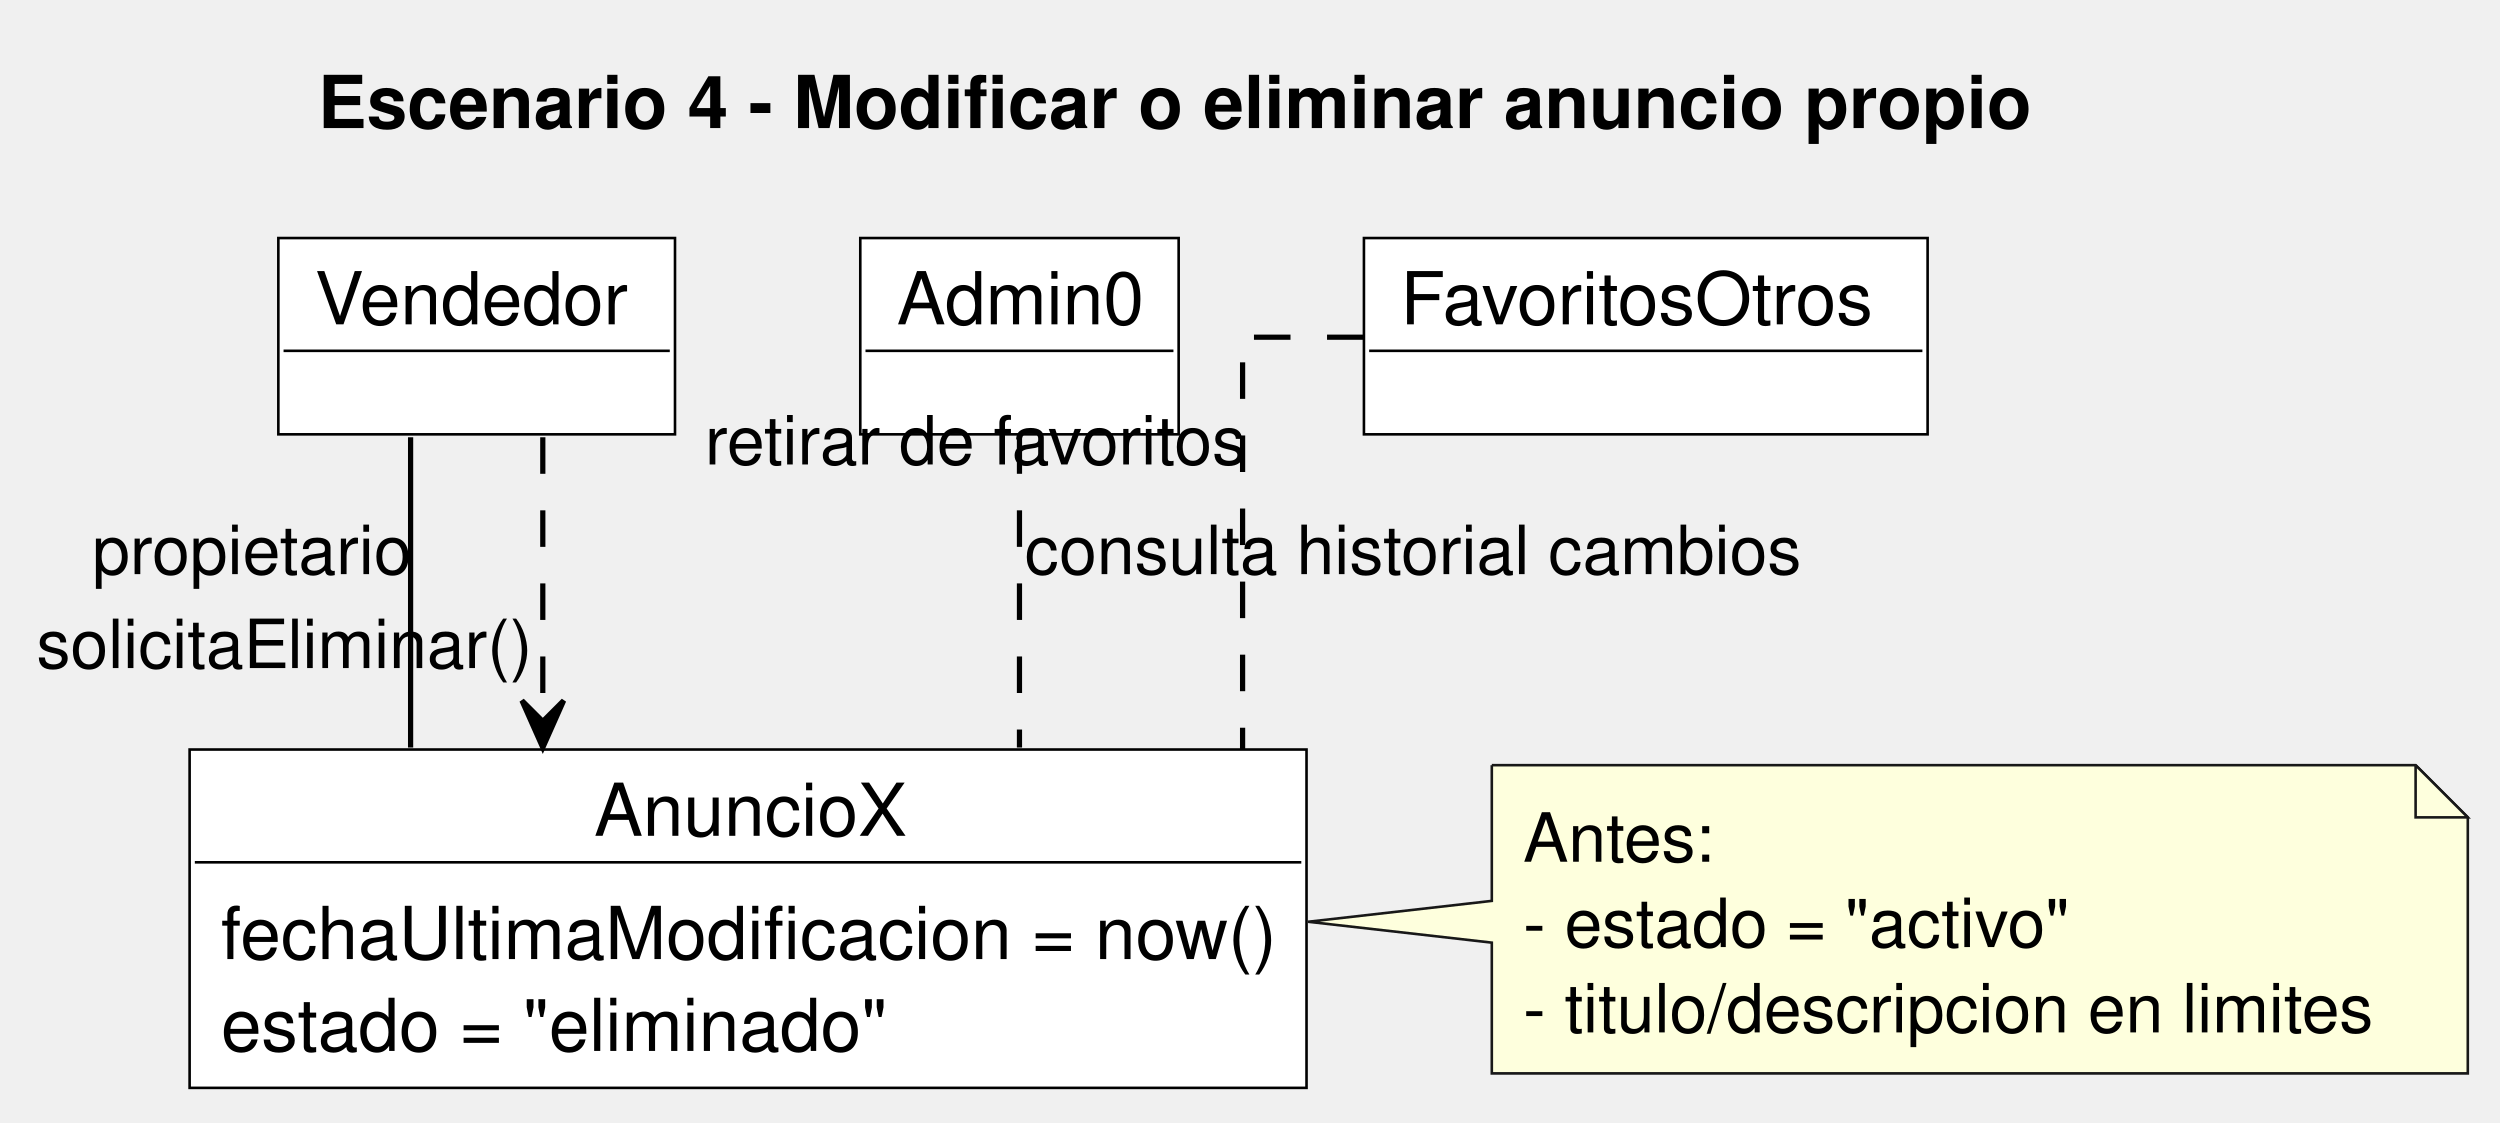
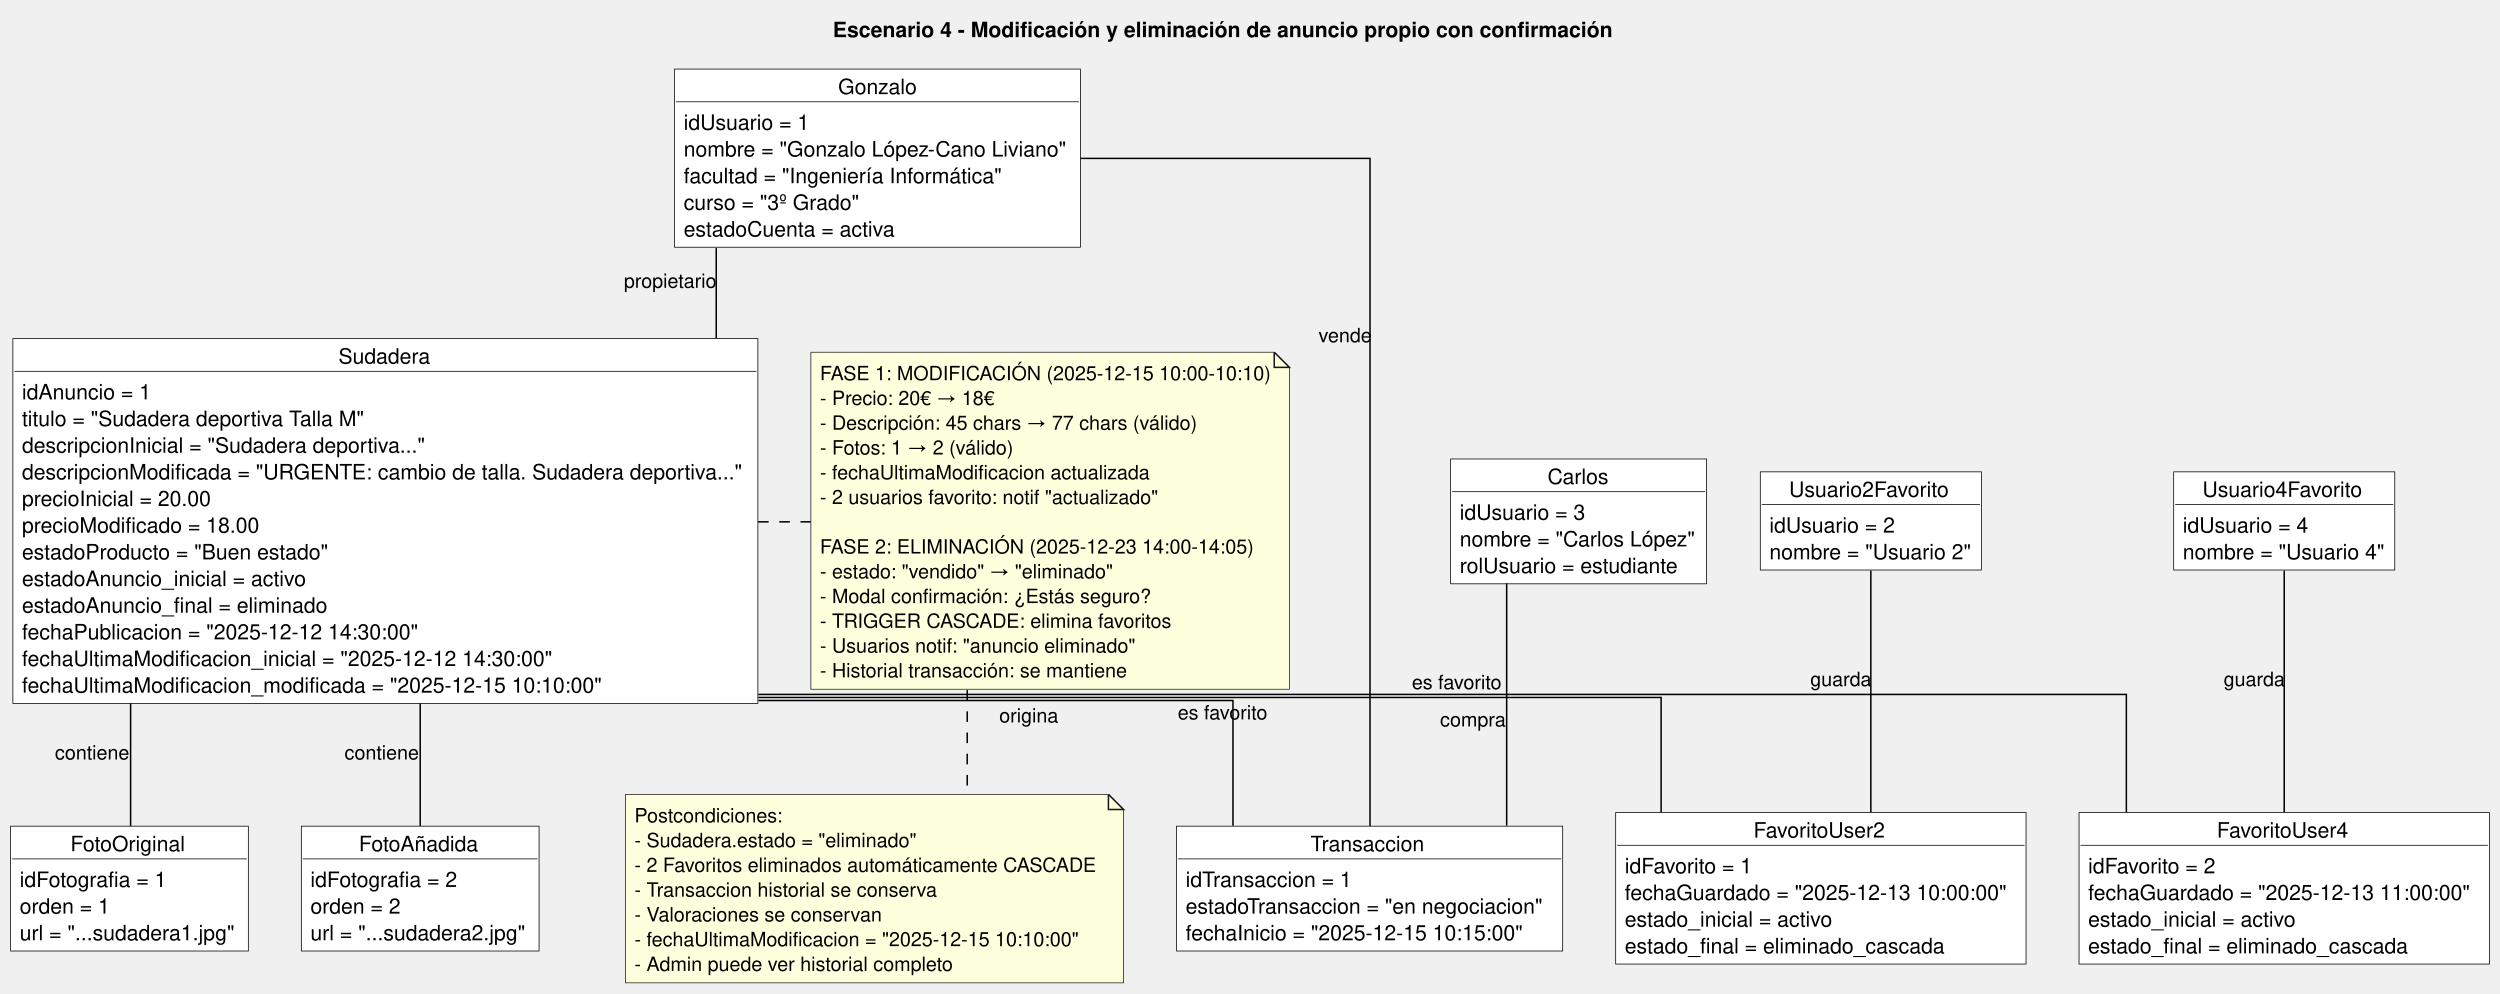
- <svg xmlns="http://www.w3.org/2000/svg" contentStyleType="text/css" height="215px" preserveAspectRatio="none" style="width:479px;height:215px;background:#FFFFFF;" version="1.1" viewBox="0 0 479 215" width="479px" zoomAndPan="magnify">
+ <svg xmlns="http://www.w3.org/2000/svg" contentStyleType="text/css" height="656px" preserveAspectRatio="none" style="width:1651px;height:656px;background:#FFFFFF;" version="1.1" viewBox="0 0 1651 656" width="1651px" zoomAndPan="magnify">
  <defs />
  <g>
-     <text fill="#000000" font-family="Helvetica" font-size="14" font-weight="bold" lengthAdjust="spacing" textLength="344" x="60.915" y="24.533">Escenario 4 - Modificar o eliminar anuncio propio</text>
-     <g id="elem_Vendedor">
-       <rect fill="#FFFFFF" height="37.609" style="stroke:#000000;stroke-width:0.5;" width="76" x="53.33" y="45.609" />
-       <text fill="#000000" font-family="Helvetica" font-size="14" lengthAdjust="spacing" textLength="62" x="60.33" y="62.143">Vendedor</text>
-       <line style="stroke:#000000;stroke-width:0.5;" x1="54.33" x2="128.33" y1="67.219" y2="67.219" />
+     <text fill="#000000" font-family="Helvetica" font-size="14" font-weight="bold" lengthAdjust="spacing" textLength="537" x="550" y="24.533">Escenario 4 - Modificación y eliminación de anuncio propio con confirmación</text>
+     <g id="elem_Gonzalo">
+       <rect fill="#FFFFFF" height="117.656" style="stroke:#000000;stroke-width:0.5;" width="268" x="445.5" y="45.609" />
+       <text fill="#000000" font-family="Helvetica" font-size="14" lengthAdjust="spacing" textLength="52" x="553.5" y="62.143">Gonzalo</text>
+       <line style="stroke:#000000;stroke-width:0.5;" x1="446.5" x2="712.5" y1="67.219" y2="67.219" />
+       <text fill="#000000" font-family="Helvetica" font-size="14" lengthAdjust="spacing" textLength="83" x="451.5" y="85.752">idUsuario = 1</text>
+       <text fill="#000000" font-family="Helvetica" font-size="14" lengthAdjust="spacing" textLength="256" x="451.5" y="103.361">nombre = "Gonzalo López-Cano Liviano"</text>
+       <text fill="#000000" font-family="Helvetica" font-size="14" lengthAdjust="spacing" textLength="211" x="451.5" y="120.971">facultad = "Ingeniería Informática"</text>
+       <text fill="#000000" font-family="Helvetica" font-size="14" lengthAdjust="spacing" textLength="118" x="451.5" y="138.58">curso = "3º Grado"</text>
+       <text fill="#000000" font-family="Helvetica" font-size="14" lengthAdjust="spacing" textLength="142" x="451.5" y="156.19">estadoCuenta = activa</text>
    </g>
-     <g id="elem_AnuncioX">
-       <rect fill="#FFFFFF" height="64.828" style="stroke:#000000;stroke-width:0.5;" width="214" x="36.33" y="143.609" />
-       <text fill="#000000" font-family="Helvetica" font-size="14" lengthAdjust="spacing" textLength="59" x="113.83" y="160.143">AnuncioX</text>
-       <line style="stroke:#000000;stroke-width:0.5;" x1="37.33" x2="249.33" y1="165.219" y2="165.219" />
-       <text fill="#000000" font-family="Helvetica" font-size="14" lengthAdjust="spacing" textLength="202" x="42.33" y="183.752">fechaUltimaModificacion = now()</text>
-       <text fill="#000000" font-family="Helvetica" font-size="14" lengthAdjust="spacing" textLength="129" x="42.33" y="201.361">estado = "eliminado"</text>
+     <g id="elem_Carlos">
+       <rect fill="#FFFFFF" height="82.438" style="stroke:#000000;stroke-width:0.5;" width="169" x="958" y="303.109" />
+       <text fill="#000000" font-family="Helvetica" font-size="14" lengthAdjust="spacing" textLength="41" x="1022" y="319.643">Carlos</text>
+       <line style="stroke:#000000;stroke-width:0.5;" x1="959" x2="1126" y1="324.719" y2="324.719" />
+       <text fill="#000000" font-family="Helvetica" font-size="14" lengthAdjust="spacing" textLength="83" x="964" y="343.252">idUsuario = 3</text>
+       <text fill="#000000" font-family="Helvetica" font-size="14" lengthAdjust="spacing" textLength="157" x="964" y="360.861">nombre = "Carlos López"</text>
+       <text fill="#000000" font-family="Helvetica" font-size="14" lengthAdjust="spacing" textLength="146" x="964" y="378.471">rolUsuario = estudiante</text>
    </g>
-     <g id="elem_Admin0">
-       <rect fill="#FFFFFF" height="37.609" style="stroke:#000000;stroke-width:0.5;" width="61" x="164.83" y="45.609" />
-       <text fill="#000000" font-family="Helvetica" font-size="14" lengthAdjust="spacing" textLength="47" x="171.83" y="62.143">Admin0</text>
-       <line style="stroke:#000000;stroke-width:0.5;" x1="165.83" x2="224.83" y1="67.219" y2="67.219" />
+     <g id="elem_Usuario2Favorito">
+       <rect fill="#FFFFFF" height="64.828" style="stroke:#000000;stroke-width:0.5;" width="146" x="1162.5" y="311.609" />
+       <text fill="#000000" font-family="Helvetica" font-size="14" lengthAdjust="spacing" textLength="108" x="1181.5" y="328.143">Usuario2Favorito</text>
+       <line style="stroke:#000000;stroke-width:0.5;" x1="1163.5" x2="1307.5" y1="333.219" y2="333.219" />
+       <text fill="#000000" font-family="Helvetica" font-size="14" lengthAdjust="spacing" textLength="83" x="1168.5" y="351.752">idUsuario = 2</text>
+       <text fill="#000000" font-family="Helvetica" font-size="14" lengthAdjust="spacing" textLength="134" x="1168.5" y="369.361">nombre = "Usuario 2"</text>
    </g>
-     <g id="elem_FavoritosOtros">
-       <rect fill="#FFFFFF" height="37.609" style="stroke:#000000;stroke-width:0.5;" width="108" x="261.33" y="45.609" />
-       <text fill="#000000" font-family="Helvetica" font-size="14" lengthAdjust="spacing" textLength="94" x="268.33" y="62.143">FavoritosOtros</text>
-       <line style="stroke:#000000;stroke-width:0.5;" x1="262.33" x2="368.33" y1="67.219" y2="67.219" />
+     <g id="elem_Usuario4Favorito">
+       <rect fill="#FFFFFF" height="64.828" style="stroke:#000000;stroke-width:0.5;" width="146" x="1435.5" y="311.609" />
+       <text fill="#000000" font-family="Helvetica" font-size="14" lengthAdjust="spacing" textLength="108" x="1454.5" y="328.143">Usuario4Favorito</text>
+       <line style="stroke:#000000;stroke-width:0.5;" x1="1436.5" x2="1580.5" y1="333.219" y2="333.219" />
+       <text fill="#000000" font-family="Helvetica" font-size="14" lengthAdjust="spacing" textLength="83" x="1441.5" y="351.752">idUsuario = 4</text>
+       <text fill="#000000" font-family="Helvetica" font-size="14" lengthAdjust="spacing" textLength="134" x="1441.5" y="369.361">nombre = "Usuario 4"</text>
    </g>
-     <g id="elem_GMN7">
-       <path d="M285.83,146.609 L285.83,172.609 L250.63,176.609 L285.83,180.609 L285.83,205.664 A0,0 0 0 0 285.83,205.664 L472.83,205.664 A0,0 0 0 0 472.83,205.664 L472.83,156.609 L462.83,146.609 L285.83,146.609 A0,0 0 0 0 285.83,146.609 " fill="#FEFFDD" style="stroke:#181818;stroke-width:0.5;" />
-       <path d="M462.83,146.609 L462.83,156.609 L472.83,156.609 L462.83,146.609 " fill="#FEFFDD" style="stroke:#181818;stroke-width:0.5;" />
-       <text fill="#000000" font-family="Helvetica" font-size="13" lengthAdjust="spacing" textLength="38" x="291.83" y="165.105">Antes:</text>
-       <text fill="#000000" font-family="Helvetica" font-size="13" lengthAdjust="spacing" textLength="106" x="291.83" y="181.456">- estado = "activo"</text>
-       <text fill="#000000" font-family="Helvetica" font-size="13" lengthAdjust="spacing" textLength="166" x="291.83" y="197.808">- titulo/descripcion en limites</text>
+     <g id="elem_Sudadera">
+       <rect fill="#FFFFFF" height="240.922" style="stroke:#000000;stroke-width:0.5;" width="492" x="8.5" y="223.609" />
+       <text fill="#000000" font-family="Helvetica" font-size="14" lengthAdjust="spacing" textLength="62" x="223.5" y="240.143">Sudadera</text>
+       <line style="stroke:#000000;stroke-width:0.5;" x1="9.5" x2="499.5" y1="245.219" y2="245.219" />
+       <text fill="#000000" font-family="Helvetica" font-size="14" lengthAdjust="spacing" textLength="86" x="14.5" y="263.752">idAnuncio = 1</text>
+       <text fill="#000000" font-family="Helvetica" font-size="14" lengthAdjust="spacing" textLength="231" x="14.5" y="281.361">titulo = "Sudadera deportiva Talla M"</text>
+       <text fill="#000000" font-family="Helvetica" font-size="14" lengthAdjust="spacing" textLength="270" x="14.5" y="298.971">descripcionInicial = "Sudadera deportiva..."</text>
+       <text fill="#000000" font-family="Helvetica" font-size="14" lengthAdjust="spacing" textLength="480" x="14.5" y="316.58">descripcionModificada = "URGENTE: cambio de talla. Sudadera deportiva..."</text>
+       <text fill="#000000" font-family="Helvetica" font-size="14" lengthAdjust="spacing" textLength="126" x="14.5" y="334.19">precioInicial = 20.00</text>
+       <text fill="#000000" font-family="Helvetica" font-size="14" lengthAdjust="spacing" textLength="159" x="14.5" y="351.799">precioModificado = 18.00</text>
+       <text fill="#000000" font-family="Helvetica" font-size="14" lengthAdjust="spacing" textLength="206" x="14.5" y="369.408">estadoProducto = "Buen estado"</text>
+       <text fill="#000000" font-family="Helvetica" font-size="14" lengthAdjust="spacing" textLength="190" x="14.5" y="387.018">estadoAnuncio_inicial = activo</text>
+       <text fill="#000000" font-family="Helvetica" font-size="14" lengthAdjust="spacing" textLength="204" x="14.5" y="404.627">estadoAnuncio_final = eliminado</text>
+       <text fill="#000000" font-family="Helvetica" font-size="14" lengthAdjust="spacing" textLength="267" x="14.5" y="422.236">fechaPublicacion = "2025-12-12 14:30:00"</text>
+       <text fill="#000000" font-family="Helvetica" font-size="14" lengthAdjust="spacing" textLength="354" x="14.5" y="439.846">fechaUltimaModificacion_inicial = "2025-12-12 14:30:00"</text>
+       <text fill="#000000" font-family="Helvetica" font-size="14" lengthAdjust="spacing" textLength="387" x="14.5" y="457.455">fechaUltimaModificacion_modificada = "2025-12-15 10:10:00"</text>
    </g>
-     <g id="link_Vendedor_AnuncioX">
-       <path codeLine="15" d="M78.67,83.779 C78.67,100.089 78.67,123.889 78.67,143.229 " fill="none" id="Vendedor-AnuncioX" style="stroke:#000000;stroke-width:1.0;" />
-       <text fill="#000000" font-family="Helvetica" font-size="13" lengthAdjust="spacing" textLength="60" x="17.67" y="110.004">propietario</text>
+     <g id="elem_FotoOriginal">
+       <rect fill="#FFFFFF" height="82.438" style="stroke:#000000;stroke-width:0.5;" width="157" x="7" y="545.609" />
+       <text fill="#000000" font-family="Helvetica" font-size="14" lengthAdjust="spacing" textLength="78" x="46.5" y="562.143">FotoOriginal</text>
+       <line style="stroke:#000000;stroke-width:0.5;" x1="8" x2="163" y1="567.219" y2="567.219" />
+       <text fill="#000000" font-family="Helvetica" font-size="14" lengthAdjust="spacing" textLength="100" x="13" y="585.752">idFotografia = 1</text>
+       <text fill="#000000" font-family="Helvetica" font-size="14" lengthAdjust="spacing" textLength="61" x="13" y="603.361">orden = 1</text>
+       <text fill="#000000" font-family="Helvetica" font-size="14" lengthAdjust="spacing" textLength="145" x="13" y="620.971">url = "...sudadera1.jpg"</text>
    </g>
-     <g id="link_Vendedor_AnuncioX">
-       <path codeLine="27" d="M104,83.779 C104,100.089 104,117.889 104,137.229 " fill="none" id="Vendedor-to-AnuncioX" style="stroke:#000000;stroke-width:1.0;stroke-dasharray:7.0,7.0;" />
-       <polygon fill="#000000" points="104,143.229,108,134.229,104,138.229,100,134.229,104,143.229" style="stroke:#000000;stroke-width:1.0;" />
-       <text fill="#000000" font-family="Helvetica" font-size="13" lengthAdjust="spacing" textLength="96" x="7" y="128.005">solicitaEliminar()</text>
+     <g id="elem_FotoAñadida">
+       <rect fill="#FFFFFF" height="82.438" style="stroke:#000000;stroke-width:0.5;" width="157" x="199" y="545.609" />
+       <text fill="#000000" font-family="Helvetica" font-size="14" lengthAdjust="spacing" textLength="81" x="237" y="562.143">FotoAñadida</text>
+       <line style="stroke:#000000;stroke-width:0.5;" x1="200" x2="355" y1="567.219" y2="567.219" />
+       <text fill="#000000" font-family="Helvetica" font-size="14" lengthAdjust="spacing" textLength="100" x="205" y="585.752">idFotografia = 2</text>
+       <text fill="#000000" font-family="Helvetica" font-size="14" lengthAdjust="spacing" textLength="61" x="205" y="603.361">orden = 2</text>
+       <text fill="#000000" font-family="Helvetica" font-size="14" lengthAdjust="spacing" textLength="145" x="205" y="620.971">url = "...sudadera2.jpg"</text>
    </g>
-     <g id="link_FavoritosOtros_AnuncioX">
-       <path codeLine="29" d="M261.26,64.609 C248.28,64.609 238.08,64.609 238.08,64.609 C238.08,64.609 238.08,110.649 238.08,143.559 " fill="none" id="FavoritosOtros-AnuncioX" style="stroke:#000000;stroke-width:1.0;stroke-dasharray:7.0,7.0;" />
-       <text fill="#000000" font-family="Helvetica" font-size="13" lengthAdjust="spacing" textLength="102" x="135.08" y="88.995">retirar de favoritos</text>
+     <g id="elem_Transaccion">
+       <rect fill="#FFFFFF" height="82.438" style="stroke:#000000;stroke-width:0.5;" width="255" x="777" y="545.609" />
+       <text fill="#000000" font-family="Helvetica" font-size="14" lengthAdjust="spacing" textLength="78" x="865.5" y="562.143">Transaccion</text>
+       <line style="stroke:#000000;stroke-width:0.5;" x1="778" x2="1031" y1="567.219" y2="567.219" />
+       <text fill="#000000" font-family="Helvetica" font-size="14" lengthAdjust="spacing" textLength="113" x="783" y="585.752">idTransaccion = 1</text>
+       <text fill="#000000" font-family="Helvetica" font-size="14" lengthAdjust="spacing" textLength="243" x="783" y="603.361">estadoTransaccion = "en negociacion"</text>
+       <text fill="#000000" font-family="Helvetica" font-size="14" lengthAdjust="spacing" textLength="227" x="783" y="620.971">fechaInicio = "2025-12-15 10:15:00"</text>
    </g>
-     <g id="link_Admin0_AnuncioX">
-       <path codeLine="32" d="M195.33,83.779 C195.33,100.089 195.33,123.889 195.33,143.229 " fill="none" id="Admin0-AnuncioX" style="stroke:#000000;stroke-width:1.0;stroke-dasharray:7.0,7.0;" />
-       <text fill="#000000" font-family="Helvetica" font-size="13" lengthAdjust="spacing" textLength="151" x="196.33" y="110.004">consulta historial cambios</text>
+     <g id="elem_FavoritoUser2">
+       <rect fill="#FFFFFF" height="100.047" style="stroke:#000000;stroke-width:0.5;" width="271" x="1067" y="536.609" />
+       <text fill="#000000" font-family="Helvetica" font-size="14" lengthAdjust="spacing" textLength="89" x="1158" y="553.143">FavoritoUser2</text>
+       <line style="stroke:#000000;stroke-width:0.5;" x1="1068" x2="1337" y1="558.219" y2="558.219" />
+       <text fill="#000000" font-family="Helvetica" font-size="14" lengthAdjust="spacing" textLength="87" x="1073" y="576.752">idFavorito = 1</text>
+       <text fill="#000000" font-family="Helvetica" font-size="14" lengthAdjust="spacing" textLength="259" x="1073" y="594.361">fechaGuardado = "2025-12-13 10:00:00"</text>
+       <text fill="#000000" font-family="Helvetica" font-size="14" lengthAdjust="spacing" textLength="139" x="1073" y="611.971">estado_inicial = activo</text>
+       <text fill="#000000" font-family="Helvetica" font-size="14" lengthAdjust="spacing" textLength="214" x="1073" y="629.58">estado_final = eliminado_cascada</text>
+     </g>
+     <g id="elem_FavoritoUser4">
+       <rect fill="#FFFFFF" height="100.047" style="stroke:#000000;stroke-width:0.5;" width="271" x="1373" y="536.609" />
+       <text fill="#000000" font-family="Helvetica" font-size="14" lengthAdjust="spacing" textLength="89" x="1464" y="553.143">FavoritoUser4</text>
+       <line style="stroke:#000000;stroke-width:0.5;" x1="1374" x2="1643" y1="558.219" y2="558.219" />
+       <text fill="#000000" font-family="Helvetica" font-size="14" lengthAdjust="spacing" textLength="87" x="1379" y="576.752">idFavorito = 2</text>
+       <text fill="#000000" font-family="Helvetica" font-size="14" lengthAdjust="spacing" textLength="259" x="1379" y="594.361">fechaGuardado = "2025-12-13 11:00:00"</text>
+       <text fill="#000000" font-family="Helvetica" font-size="14" lengthAdjust="spacing" textLength="139" x="1379" y="611.971">estado_inicial = activo</text>
+       <text fill="#000000" font-family="Helvetica" font-size="14" lengthAdjust="spacing" textLength="214" x="1379" y="629.58">estado_final = eliminado_cascada</text>
+     </g>
+     <g id="elem_GMN22">
+       <path d="M535.5,232.609 L535.5,455.18 L851.5,455.18 L851.5,242.609 L841.5,232.609 L535.5,232.609 " fill="#FEFFDD" style="stroke:#181818;stroke-width:0.5;" />
+       <path d="M841.5,232.609 L841.5,242.609 L851.5,242.609 L841.5,232.609 " fill="#FEFFDD" style="stroke:#181818;stroke-width:1.0;" />
+       <text fill="#000000" font-family="Helvetica" font-size="13" lengthAdjust="spacing" textLength="295" x="541.5" y="251.105">FASE 1: MODIFICACIÓN (2025-12-15 10:00-10:10)</text>
+       <text fill="#000000" font-family="Helvetica" font-size="13" lengthAdjust="spacing" textLength="114" x="541.5" y="267.456">- Precio: 20€ → 18€</text>
+       <text fill="#000000" font-family="Helvetica" font-size="13" lengthAdjust="spacing" textLength="247" x="541.5" y="283.808">- Descripción: 45 chars → 77 chars (válido)</text>
+       <text fill="#000000" font-family="Helvetica" font-size="13" lengthAdjust="spacing" textLength="126" x="541.5" y="300.159">- Fotos: 1 → 2 (válido)</text>
+       <text fill="#000000" font-family="Helvetica" font-size="13" lengthAdjust="spacing" textLength="218" x="541.5" y="316.511">- fechaUltimaModificacion actualizada</text>
+       <text fill="#000000" font-family="Helvetica" font-size="13" lengthAdjust="spacing" textLength="224" x="541.5" y="332.862">- 2 usuarios favorito: notif "actualizado"</text>
+       <text fill="#000000" font-family="Helvetica" font-size="13" lengthAdjust="spacing" textLength="4" x="541.5" y="349.214"> </text>
+       <text fill="#000000" font-family="Helvetica" font-size="13" lengthAdjust="spacing" textLength="284" x="541.5" y="365.565">FASE 2: ELIMINACIÓN (2025-12-23 14:00-14:05)</text>
+       <text fill="#000000" font-family="Helvetica" font-size="13" lengthAdjust="spacing" textLength="192" x="541.5" y="381.917">- estado: "vendido" → "eliminado"</text>
+       <text fill="#000000" font-family="Helvetica" font-size="13" lengthAdjust="spacing" textLength="220" x="541.5" y="398.269">- Modal confirmación: ¿Estás seguro?</text>
+       <text fill="#000000" font-family="Helvetica" font-size="13" lengthAdjust="spacing" textLength="232" x="541.5" y="414.62">- TRIGGER CASCADE: elimina favoritos</text>
+       <text fill="#000000" font-family="Helvetica" font-size="13" lengthAdjust="spacing" textLength="209" x="541.5" y="430.972">- Usuarios notif: "anuncio eliminado"</text>
+       <text fill="#000000" font-family="Helvetica" font-size="13" lengthAdjust="spacing" textLength="205" x="541.5" y="447.323">- Historial transacción: se mantiene</text>
+     </g>
+     <g id="elem_GMN25">
+       <path d="M413,524.609 L413,649.07 L742,649.07 L742,534.609 L732,524.609 L413,524.609 " fill="#FEFFDD" style="stroke:#181818;stroke-width:0.5;" />
+       <path d="M732,524.609 L732,534.609 L742,534.609 L732,524.609 " fill="#FEFFDD" style="stroke:#181818;stroke-width:1.0;" />
+       <text fill="#000000" font-family="Helvetica" font-size="13" lengthAdjust="spacing" textLength="100" x="419" y="543.105">Postcondiciones:</text>
+       <text fill="#000000" font-family="Helvetica" font-size="13" lengthAdjust="spacing" textLength="187" x="419" y="559.456">- Sudadera.estado = "eliminado"</text>
+       <text fill="#000000" font-family="Helvetica" font-size="13" lengthAdjust="spacing" textLength="308" x="419" y="575.808">- 2 Favoritos eliminados automáticamente CASCADE</text>
+       <text fill="#000000" font-family="Helvetica" font-size="13" lengthAdjust="spacing" textLength="200" x="419" y="592.159">- Transaccion historial se conserva</text>
+       <text fill="#000000" font-family="Helvetica" font-size="13" lengthAdjust="spacing" textLength="163" x="419" y="608.511">- Valoraciones se conservan</text>
+       <text fill="#000000" font-family="Helvetica" font-size="13" lengthAdjust="spacing" textLength="292" x="419" y="624.862">- fechaUltimaModificacion = "2025-12-15 10:10:00"</text>
+       <text fill="#000000" font-family="Helvetica" font-size="13" lengthAdjust="spacing" textLength="210" x="419" y="641.214">- Admin puede ver historial completo</text>
+     </g>
+     <g id="link_Gonzalo_Sudadera">
+       <path codeLine="82" d="M473,163.809 C473,181.959 473,202.619 473,223.329 " fill="none" id="Gonzalo-Sudadera" style="stroke:#000000;stroke-width:1.0;" />
+       <text fill="#000000" font-family="Helvetica" font-size="13" lengthAdjust="spacing" textLength="60" x="412" y="190.065">propietario</text>
+     </g>
+     <g id="link_Gonzalo_Transaccion">
+       <path codeLine="83" d="M713.67,104.609 C803.26,104.609 904.75,104.609 904.75,104.609 C904.75,104.609 904.75,428.949 904.75,545.509 " fill="none" id="Gonzalo-Transaccion" style="stroke:#000000;stroke-width:1.0;" />
+       <text fill="#000000" font-family="Helvetica" font-size="13" lengthAdjust="spacing" textLength="33" x="870.75" y="226.014">vende</text>
+     </g>
+     <g id="link_Carlos_Transaccion">
+       <path codeLine="84" d="M995,385.249 C995,429.839 995,500.599 995,545.269 " fill="none" id="Carlos-Transaccion" style="stroke:#000000;stroke-width:1.0;" />
+       <text fill="#000000" font-family="Helvetica" font-size="13" lengthAdjust="spacing" textLength="43" x="951" y="479.755">compra</text>
+     </g>
+     <g id="link_Sudadera_FotoOriginal">
+       <path codeLine="86" d="M86.25,464.649 C86.25,493.769 86.25,522.949 86.25,545.459 " fill="none" id="Sudadera-FotoOriginal" style="stroke:#000000;stroke-width:1.0;" />
+       <text fill="#000000" font-family="Helvetica" font-size="13" lengthAdjust="spacing" textLength="49" x="36.25" y="501.555">contiene</text>
+     </g>
+     <g id="link_Sudadera_FotoAñadida">
+       <path codeLine="87" d="M277.5,464.649 C277.5,493.769 277.5,522.949 277.5,545.459 " fill="none" id="Sudadera-FotoAñadida" style="stroke:#000000;stroke-width:1.0;" />
+       <text fill="#000000" font-family="Helvetica" font-size="13" lengthAdjust="spacing" textLength="49" x="227.5" y="501.555">contiene</text>
+     </g>
+     <g id="link_Sudadera_Transaccion">
+       <path codeLine="89" d="M500.83,462.609 C651,462.609 814.25,462.609 814.25,462.609 C814.25,462.609 814.25,509.249 814.25,545.319 " fill="none" id="Sudadera-Transaccion" style="stroke:#000000;stroke-width:1.0;" />
+       <text fill="#000000" font-family="Helvetica" font-size="13" lengthAdjust="spacing" textLength="38" x="659.89" y="477.104">origina</text>
+     </g>
+     <g id="link_Usuario2Favorito_FavoritoUser2">
+       <path codeLine="91" d="M1235.5,376.809 C1235.5,417.799 1235.5,488.449 1235.5,536.329 " fill="none" id="Usuario2Favorito-FavoritoUser2" style="stroke:#000000;stroke-width:1.0;" />
+       <text fill="#000000" font-family="Helvetica" font-size="13" lengthAdjust="spacing" textLength="39" x="1195.5" y="453.065">guarda</text>
+     </g>
+     <g id="link_Usuario4Favorito_FavoritoUser4">
+       <path codeLine="92" d="M1508.5,376.809 C1508.5,417.799 1508.5,488.449 1508.5,536.329 " fill="none" id="Usuario4Favorito-FavoritoUser4" style="stroke:#000000;stroke-width:1.0;" />
+       <text fill="#000000" font-family="Helvetica" font-size="13" lengthAdjust="spacing" textLength="39" x="1468.5" y="453.065">guarda</text>
+     </g>
+     <g id="link_Sudadera_FavoritoUser2">
+       <path codeLine="94" d="M500.73,460.609 C749.39,460.609 1097,460.609 1097,460.609 C1097,460.609 1097,501.309 1097,536.449 " fill="none" id="Sudadera-FavoritoUser2" style="stroke:#000000;stroke-width:1.0;" />
+       <text fill="#000000" font-family="Helvetica" font-size="13" lengthAdjust="spacing" textLength="58" x="777.79" y="475.104">es favorito</text>
+     </g>
+     <g id="link_Sudadera_FavoritoUser4">
+       <path codeLine="95" d="M500.8,458.609 C838.59,458.609 1404.25,458.609 1404.25,458.609 C1404.25,458.609 1404.25,500.529 1404.25,536.389 " fill="none" id="Sudadera-FavoritoUser4" style="stroke:#000000;stroke-width:1.0;" />
+       <text fill="#000000" font-family="Helvetica" font-size="13" lengthAdjust="spacing" textLength="58" x="932.41" y="455.104">es favorito</text>
+     </g>
+     <g id="link_Sudadera_GMN22">
+       <path d="M500.63,344.609 C512.37,344.609 524.01,344.609 535.41,344.609 " fill="none" id="Sudadera-GMN22" style="stroke:#000000;stroke-width:1.0;stroke-dasharray:7.0,7.0;" />
+     </g>
+     <g id="link_GMN22_GMN25">
+       <path d="M638.75,455.779 C638.75,479.399 638.75,503.499 638.75,524.479 " fill="none" id="GMN22-GMN25" style="stroke:#000000;stroke-width:1.0;stroke-dasharray:7.0,7.0;" />
    </g>
  </g>
</svg>
